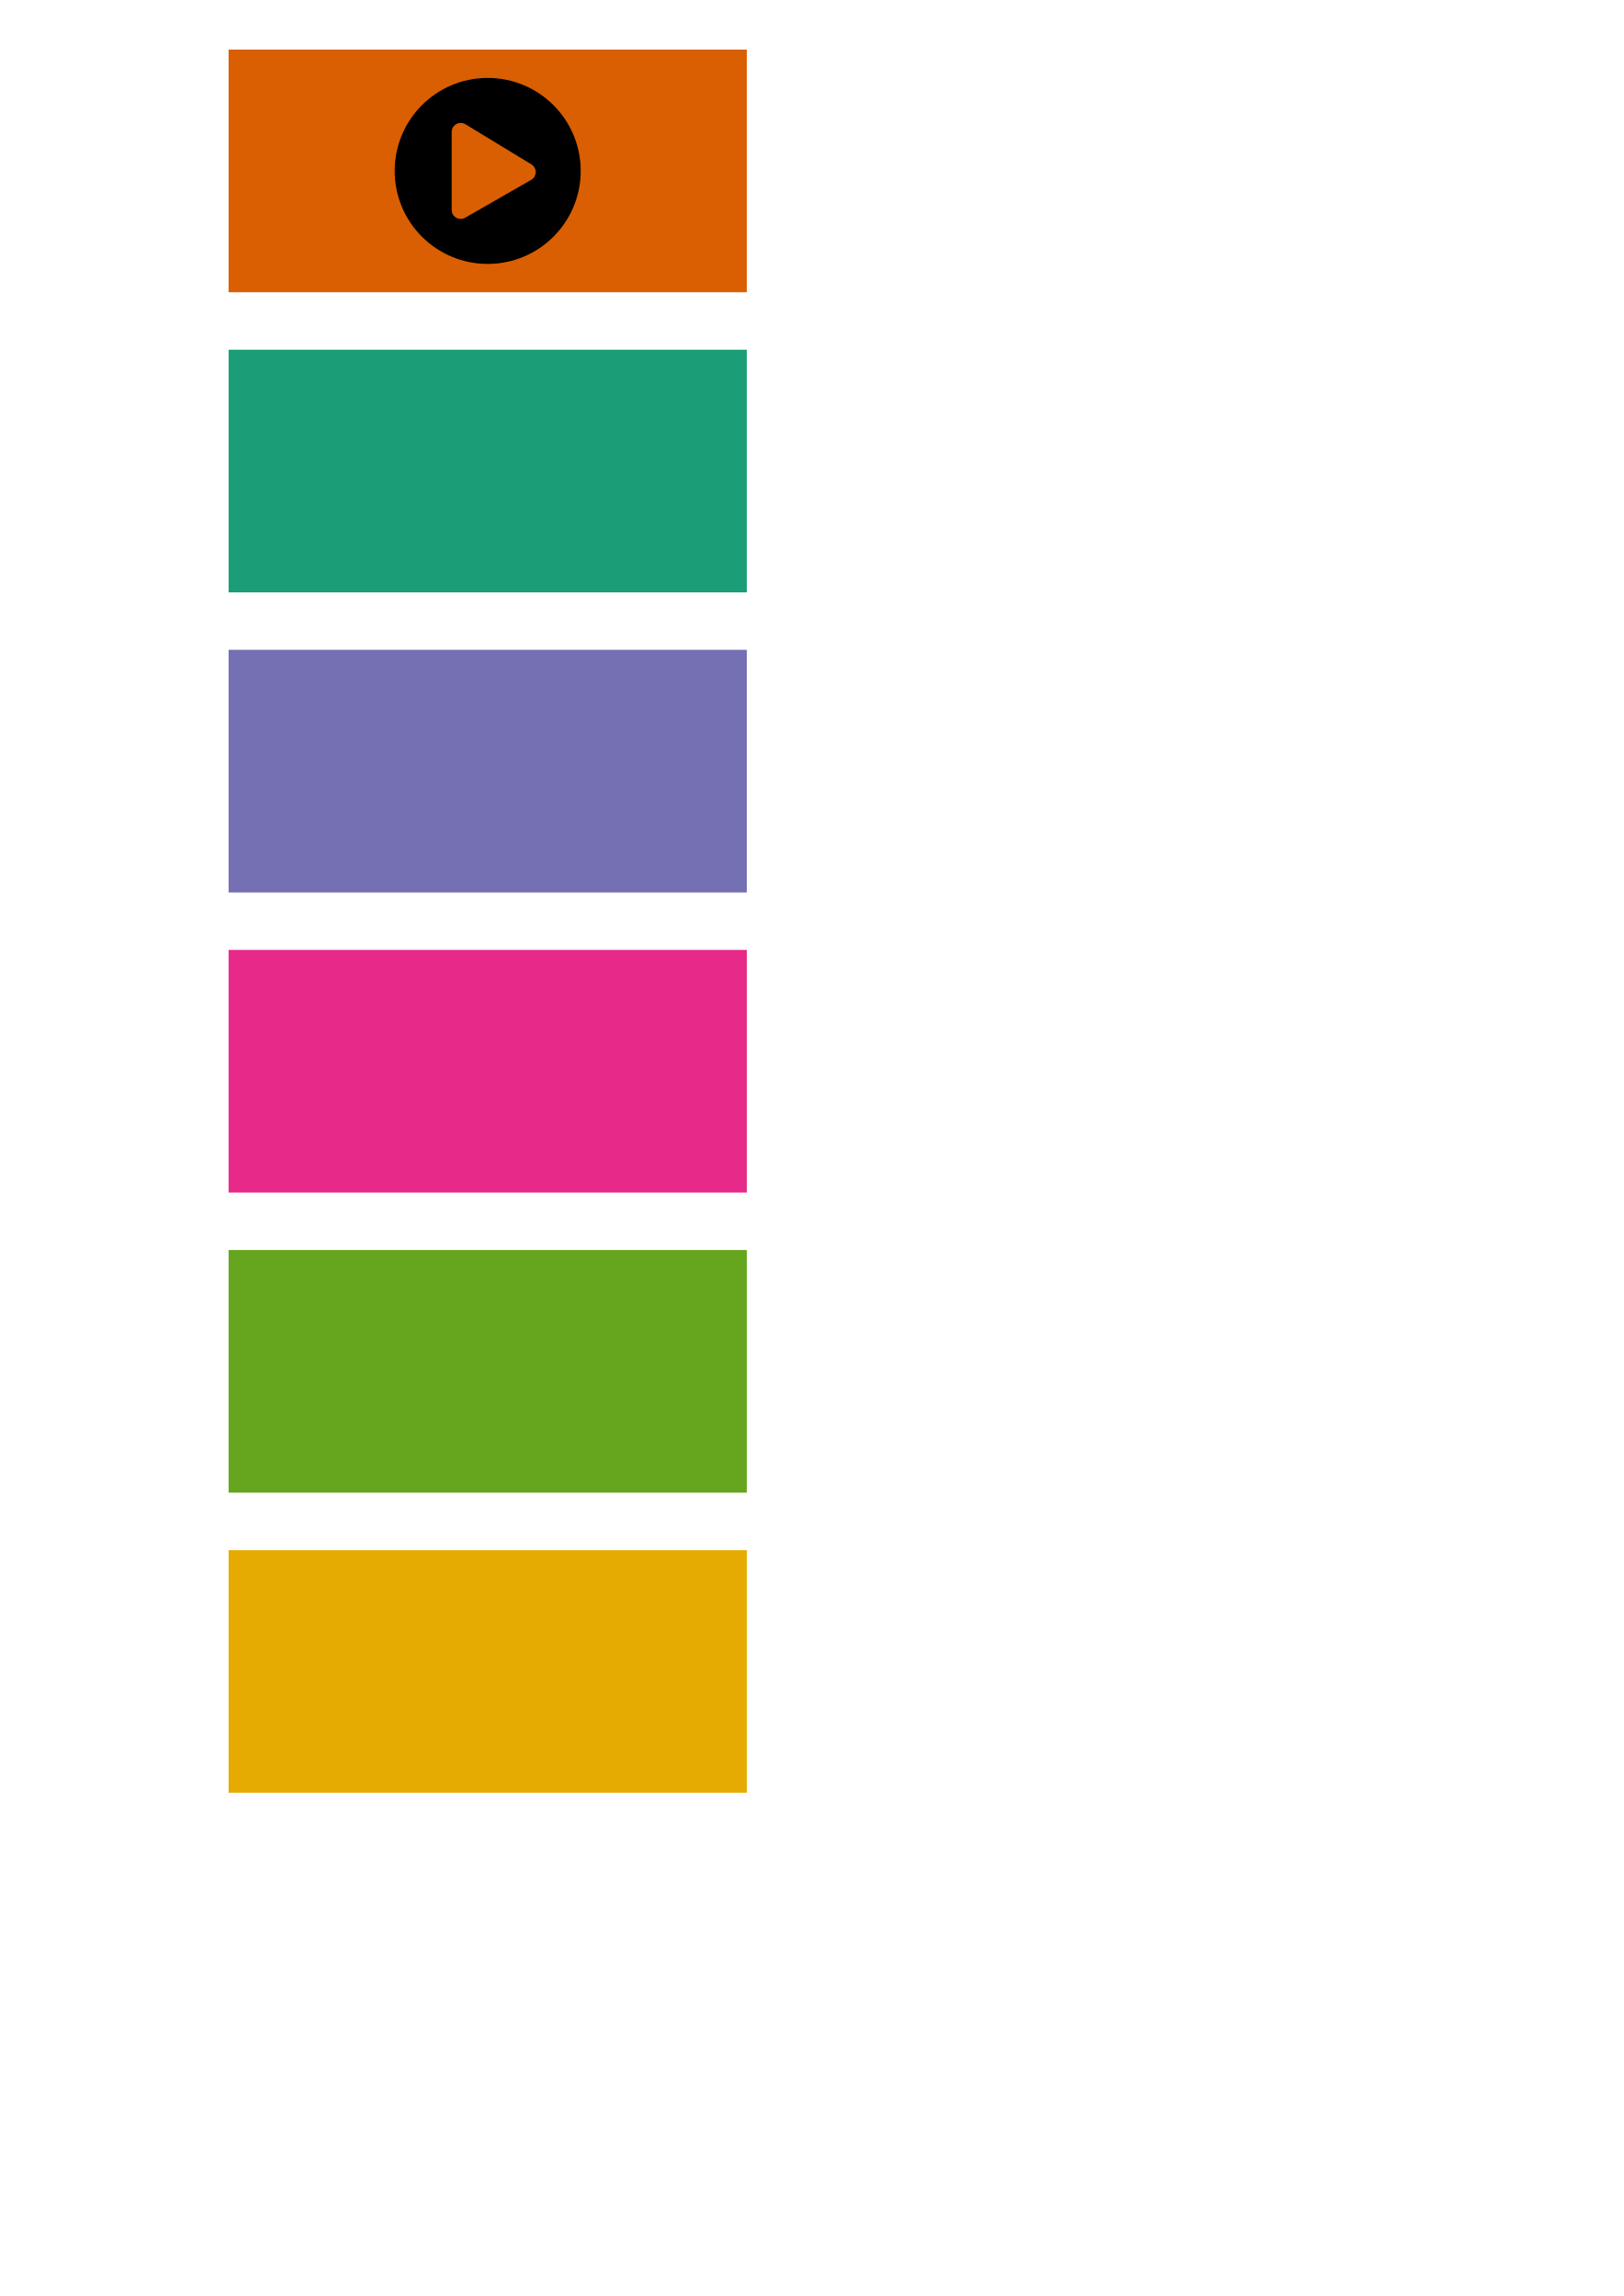
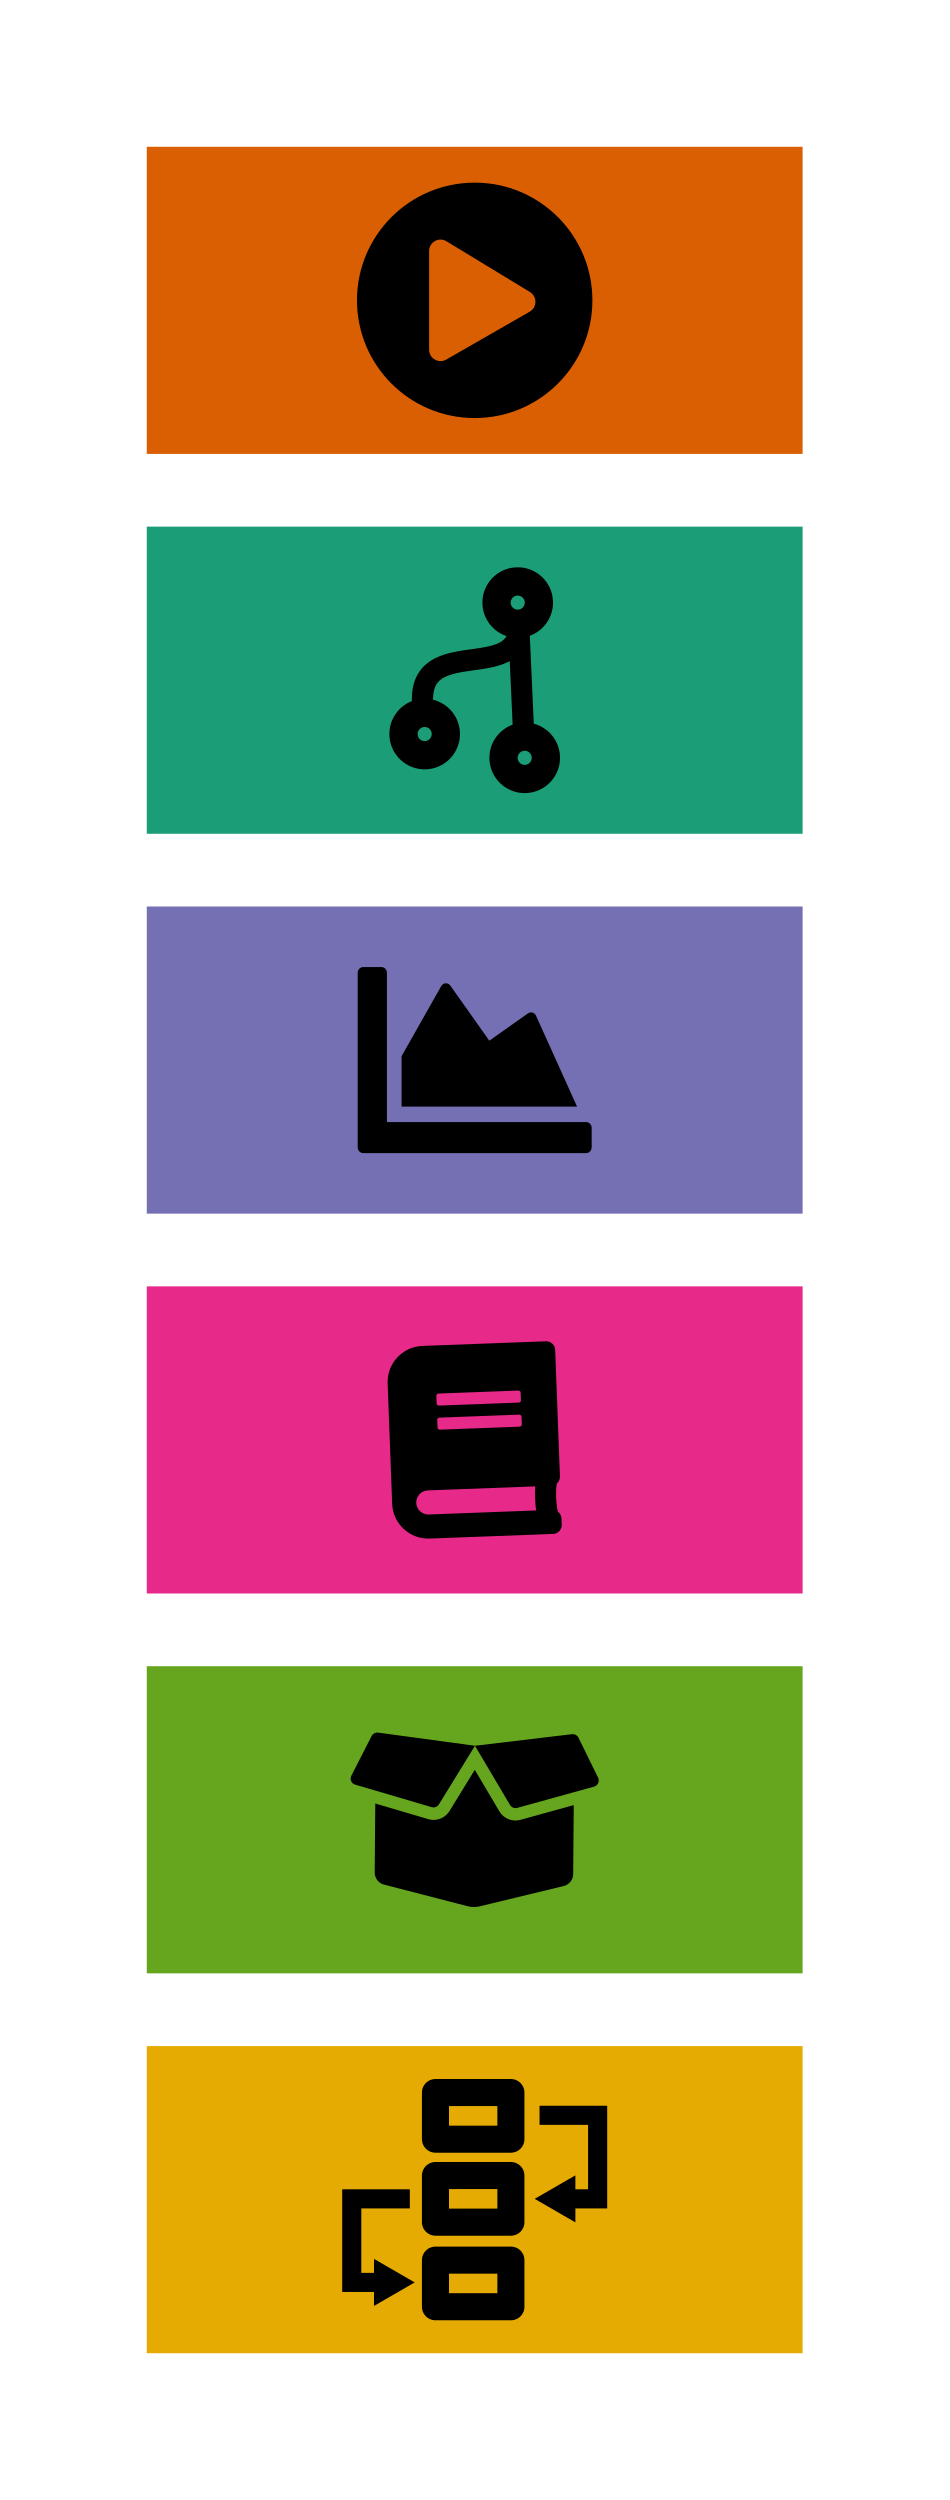
- <svg xmlns="http://www.w3.org/2000/svg" id="svg1052" version="1.1" viewBox="0 0 210 297" height="297mm" width="210mm">
+ <svg xmlns="http://www.w3.org/2000/svg" id="svg1052" version="1.1" viewBox="0 0 97.024 255.491" height="255.491mm" width="97.024mm">
  <defs id="defs1046">
-     <marker style="overflow:visible" id="TriangleOutS-9-5" refX="0" refY="0" orient="auto">
-       <path transform="scale(0.2)" style="fill:#000000;fill-opacity:1;fill-rule:evenodd;stroke:#000000;stroke-width:1pt;stroke-opacity:1" d="M 5.77,0 -2.88,5 V -5 Z" id="path4881-1-2" />
-     </marker>
    <marker orient="auto" refY="0" refX="0" id="marker7132-7" style="overflow:visible">
      <path id="path7130-9" d="M 5.77,0 -2.88,5 V -5 Z" style="fill:#000000;fill-opacity:1;fill-rule:evenodd;stroke:#000000;stroke-width:1pt;stroke-opacity:1" transform="scale(0.2)" />
    </marker>
+     <marker orient="auto" refY="0" refX="0" id="TriangleOutS-9-5-7" style="overflow:visible">
+       <path id="path4881-1-2-0" d="M 5.77,0 -2.88,5 V -5 Z" style="fill:#000000;fill-opacity:1;fill-rule:evenodd;stroke:#000000;stroke-width:1pt;stroke-opacity:1" transform="scale(0.2)" />
+     </marker>
+     <marker style="overflow:visible" id="marker7132-7-9" refX="0" refY="0" orient="auto">
+       <path transform="scale(0.2)" style="fill:#000000;fill-opacity:1;fill-rule:evenodd;stroke:#000000;stroke-width:1pt;stroke-opacity:1" d="M 5.77,0 -2.88,5 V -5 Z" id="path7130-9-3" />
+     </marker>
  </defs>
-   <g id="layer1">
-     <path style="color:#000000;font-style:normal;font-variant:normal;font-weight:normal;font-stretch:normal;font-size:medium;line-height:normal;font-family:sans-serif;font-variant-ligatures:normal;font-variant-position:normal;font-variant-caps:normal;font-variant-numeric:normal;font-variant-alternates:normal;font-feature-settings:normal;text-indent:0;text-align:start;text-decoration:none;text-decoration-line:none;text-decoration-style:solid;text-decoration-color:#000000;letter-spacing:normal;word-spacing:normal;text-transform:none;writing-mode:lr-tb;direction:ltr;text-orientation:mixed;dominant-baseline:auto;baseline-shift:baseline;text-anchor:start;white-space:normal;shape-padding:0;clip-rule:nonzero;display:inline;overflow:visible;visibility:visible;isolation:auto;mix-blend-mode:normal;color-interpolation:sRGB;color-interpolation-filters:linearRGB;solid-color:#000000;solid-opacity:1;vector-effect:none;fill:#d95f02;fill-opacity:1;fill-rule:nonzero;stroke:none;stroke-width:34.903;stroke-linecap:butt;stroke-linejoin:miter;stroke-miterlimit:4;stroke-dasharray:none;stroke-dashoffset:0;stroke-opacity:1;color-rendering:auto;image-rendering:auto;shape-rendering:auto;text-rendering:auto;enable-background:accumulate" d="M 343.239,50.63 373.332,33.255 C 358.325,9.637 332.367,-6.409 302.744,-7.58 V 27.358 c 16.98,1.081 31.665,10.019 40.495,23.272 z" id="path88-9" />
-     <path style="color:#000000;font-style:normal;font-variant:normal;font-weight:normal;font-stretch:normal;font-size:medium;line-height:normal;font-family:sans-serif;font-variant-ligatures:normal;font-variant-position:normal;font-variant-caps:normal;font-variant-numeric:normal;font-variant-alternates:normal;font-feature-settings:normal;text-indent:0;text-align:start;text-decoration:none;text-decoration-line:none;text-decoration-style:solid;text-decoration-color:#000000;letter-spacing:normal;word-spacing:normal;text-transform:none;writing-mode:lr-tb;direction:ltr;text-orientation:mixed;dominant-baseline:auto;baseline-shift:baseline;text-anchor:start;white-space:normal;shape-padding:0;clip-rule:nonzero;display:inline;overflow:visible;visibility:visible;isolation:auto;mix-blend-mode:normal;color-interpolation:sRGB;color-interpolation-filters:linearRGB;solid-color:#000000;solid-opacity:1;vector-effect:none;fill:#e6ab02;fill-opacity:1;fill-rule:nonzero;stroke:none;stroke-width:34.903;stroke-linecap:butt;stroke-linejoin:miter;stroke-miterlimit:4;stroke-dasharray:none;stroke-dashoffset:0;stroke-opacity:1;color-rendering:auto;image-rendering:auto;shape-rendering:auto;text-rendering:auto;enable-background:accumulate" d="m 346.708,103.386 30.133,17.397 c 6.454,-12.196 10.132,-26.062 10.132,-40.75 0,-14.698 -3.683,-28.573 -10.146,-40.776 l -30.133,17.397 c 3.44,7.032 5.374,14.959 5.374,23.379 0,8.409 -1.929,16.328 -5.361,23.353 z" id="path84-6" />
-     <path style="color:#000000;font-style:normal;font-variant:normal;font-weight:normal;font-stretch:normal;font-size:medium;line-height:normal;font-family:sans-serif;font-variant-ligatures:normal;font-variant-position:normal;font-variant-caps:normal;font-variant-numeric:normal;font-variant-alternates:normal;font-feature-settings:normal;text-indent:0;text-align:start;text-decoration:none;text-decoration-line:none;text-decoration-style:solid;text-decoration-color:#000000;letter-spacing:normal;word-spacing:normal;text-transform:none;writing-mode:lr-tb;direction:ltr;text-orientation:mixed;dominant-baseline:auto;baseline-shift:baseline;text-anchor:start;white-space:normal;shape-padding:0;clip-rule:nonzero;display:inline;overflow:visible;visibility:visible;isolation:auto;mix-blend-mode:normal;color-interpolation:sRGB;color-interpolation-filters:linearRGB;solid-color:#000000;solid-opacity:1;vector-effect:none;fill:#66a61e;fill-opacity:1;fill-rule:nonzero;stroke:none;stroke-width:34.903;stroke-linecap:butt;stroke-linejoin:miter;stroke-miterlimit:4;stroke-dasharray:none;stroke-dashoffset:0;stroke-opacity:1;color-rendering:auto;image-rendering:auto;shape-rendering:auto;text-rendering:auto;enable-background:accumulate" d="m 302.772,132.706 v 34.939 c 29.621,-1.18 55.575,-17.234 70.575,-40.858 l -30.093,-17.375 c -8.823,13.259 -23.504,22.204 -40.482,23.294 z" id="path80-3" />
-     <path style="color:#000000;font-style:normal;font-variant:normal;font-weight:normal;font-stretch:normal;font-size:medium;line-height:normal;font-family:sans-serif;font-variant-ligatures:normal;font-variant-position:normal;font-variant-caps:normal;font-variant-numeric:normal;font-variant-alternates:normal;font-feature-settings:normal;text-indent:0;text-align:start;text-decoration:none;text-decoration-line:none;text-decoration-style:solid;text-decoration-color:#000000;letter-spacing:normal;word-spacing:normal;text-transform:none;writing-mode:lr-tb;direction:ltr;text-orientation:mixed;dominant-baseline:auto;baseline-shift:baseline;text-anchor:start;white-space:normal;shape-padding:0;clip-rule:nonzero;display:inline;overflow:visible;visibility:visible;isolation:auto;mix-blend-mode:normal;color-interpolation:sRGB;color-interpolation-filters:linearRGB;solid-color:#000000;solid-opacity:1;vector-effect:none;fill:#e7298a;fill-opacity:1;fill-rule:nonzero;stroke:none;stroke-width:34.903;stroke-linecap:butt;stroke-linejoin:miter;stroke-miterlimit:4;stroke-dasharray:none;stroke-dashoffset:0;stroke-opacity:1;color-rendering:auto;image-rendering:auto;shape-rendering:auto;text-rendering:auto;enable-background:accumulate" d="m 255.31,109.448 -30.094,17.374 c 15.013,23.62 40.979,39.663 70.609,40.824 v -34.936 c -16.987,-1.072 -31.68,-10.008 -40.515,-23.262 z" id="path76-6" />
-     <path style="color:#000000;font-style:normal;font-variant:normal;font-weight:normal;font-stretch:normal;font-size:medium;line-height:normal;font-family:sans-serif;font-variant-ligatures:normal;font-variant-position:normal;font-variant-caps:normal;font-variant-numeric:normal;font-variant-alternates:normal;font-feature-settings:normal;text-indent:0;text-align:start;text-decoration:none;text-decoration-line:none;text-decoration-style:solid;text-decoration-color:#000000;letter-spacing:normal;word-spacing:normal;text-transform:none;writing-mode:lr-tb;direction:ltr;text-orientation:mixed;dominant-baseline:auto;baseline-shift:baseline;text-anchor:start;white-space:normal;shape-padding:0;clip-rule:nonzero;display:inline;overflow:visible;visibility:visible;isolation:auto;mix-blend-mode:normal;color-interpolation:sRGB;color-interpolation-filters:linearRGB;solid-color:#000000;solid-opacity:1;vector-effect:none;fill:#7570b3;fill-opacity:1;fill-rule:nonzero;stroke:none;stroke-width:34.903;stroke-linecap:butt;stroke-linejoin:miter;stroke-miterlimit:4;stroke-dasharray:none;stroke-dashoffset:0;stroke-opacity:1;color-rendering:auto;image-rendering:auto;shape-rendering:auto;text-rendering:auto;enable-background:accumulate" d="m 251.84,56.667 -30.132,-17.397 c -6.459,12.199 -10.139,26.07 -10.139,40.763 0,14.703 3.685,28.582 10.151,40.787 l 30.132,-17.397 c -3.443,-7.035 -5.379,-14.966 -5.379,-23.39 0,-8.415 1.931,-16.338 5.367,-23.366 z" id="path72-8" />
-     <path style="color:#000000;font-style:normal;font-variant:normal;font-weight:normal;font-stretch:normal;font-size:medium;line-height:normal;font-family:sans-serif;font-variant-ligatures:normal;font-variant-position:normal;font-variant-caps:normal;font-variant-numeric:normal;font-variant-alternates:normal;font-feature-settings:normal;text-indent:0;text-align:start;text-decoration:none;text-decoration-line:none;text-decoration-style:solid;text-decoration-color:#000000;letter-spacing:normal;word-spacing:normal;text-transform:none;writing-mode:lr-tb;direction:ltr;text-orientation:mixed;dominant-baseline:auto;baseline-shift:baseline;text-anchor:start;white-space:normal;shape-padding:0;clip-rule:nonzero;display:inline;overflow:visible;visibility:visible;isolation:auto;mix-blend-mode:normal;color-interpolation:sRGB;color-interpolation-filters:linearRGB;solid-color:#000000;solid-opacity:1;vector-effect:none;fill:#1b9e77;fill-opacity:1;fill-rule:nonzero;stroke:none;stroke-width:34.903;stroke-linecap:butt;stroke-linejoin:miter;stroke-miterlimit:4;stroke-dasharray:none;stroke-dashoffset:0;stroke-opacity:1;color-rendering:auto;image-rendering:auto;shape-rendering:auto;text-rendering:auto;enable-background:accumulate" d="M 295.798,-7.58 C 266.169,-6.41 240.207,9.642 225.201,33.267 l 30.094,17.374 c 8.829,-13.26 23.518,-22.203 40.503,-23.284 z" id="path68-4" />
-     <path id="path6233-6" d="m 271.781,144.017 -0.486,-12.919 c -0.019,-0.511 -0.446,-0.907 -0.958,-0.888 l -12.612,0.474 c -2.038,0.077 -3.629,1.792 -3.553,3.83 l 0.462,12.304 c 0.077,2.038 1.792,3.629 3.83,3.553 l 12.612,-0.474 c 0.511,-0.019 0.907,-0.446 0.888,-0.958 l -0.023,-0.615 c -0.011,-0.288 -0.155,-0.545 -0.369,-0.706 -0.184,-0.586 -0.247,-2.274 -0.108,-2.872 0.201,-0.173 0.326,-0.44 0.315,-0.728 z m -12.631,-8.227 c -0.005,-0.127 0.095,-0.235 0.222,-0.239 l 8.152,-0.306 c 0.127,-0.005 0.235,0.095 0.239,0.222 l 0.029,0.769 c 0.005,0.127 -0.095,0.235 -0.222,0.239 l -8.152,0.306 c -0.127,0.005 -0.235,-0.095 -0.239,-0.222 z m 0.092,2.461 c -0.005,-0.127 0.095,-0.235 0.222,-0.239 l 8.152,-0.306 c 0.127,-0.005 0.235,0.095 0.239,0.222 l 0.029,0.769 c 0.005,0.127 -0.095,0.235 -0.222,0.239 l -8.152,0.306 c -0.127,0.005 -0.235,-0.095 -0.239,-0.222 z m 10.105,9.247 -10.974,0.412 c -0.681,0.026 -1.251,-0.504 -1.277,-1.184 -0.025,-0.677 0.507,-1.251 1.184,-1.277 l 10.974,-0.412 c -0.048,0.66 -0.005,1.806 0.092,2.461 z" style="fill:currentColor;stroke-width:0.038" />
-     <path id="path6244-6" d="m 337.775,142.435 c -0.67,-0.005 -1.297,-0.367 -1.633,-0.94 l -2.513,-4.244 -2.577,4.203 c -0.349,0.572 -0.982,0.923 -1.652,0.918 -0.178,-10e-4 -0.356,-0.027 -0.526,-0.08 l -5.415,-1.597 -0.057,7.052 c -0.005,0.582 0.387,1.093 0.949,1.236 l 8.548,2.212 c 0.403,0.102 0.827,0.106 1.228,0.01 l 8.59,-2.074 c 0.564,-0.138 0.964,-0.642 0.969,-1.22 l 0.057,-7.052 -5.44,1.505 c -0.171,0.05 -0.349,0.072 -0.528,0.071 z m 8.458,-4.377 -2.008,-4.089 c -0.121,-0.247 -0.385,-0.391 -0.659,-0.358 l -9.918,1.184 3.584,6.055 c 0.149,0.251 0.449,0.372 0.731,0.295 l 7.858,-2.175 c 0.393,-0.112 0.587,-0.546 0.411,-0.912 z m -23.147,-4.259 -2.073,4.056 c -0.185,0.363 0.005,0.8 0.393,0.914 l 7.822,2.301 c 0.281,0.081 0.583,-0.035 0.735,-0.283 l 3.685,-5.993 -9.902,-1.344 c -0.273,-0.034 -0.536,0.103 -0.66,0.347 z" style="fill:currentColor;stroke-width:0.04" />
-     <path id="path6266-7" d="m 252.182,24.223 c 0.09,1.992 1.776,3.532 3.768,3.442 1.992,-0.09 3.532,-1.776 3.442,-3.768 -0.074,-1.64 -1.231,-2.974 -2.747,-3.344 -0.006,-0.727 0.131,-1.293 0.421,-1.685 0.655,-0.897 2.176,-1.11 3.787,-1.331 1.266,-0.174 2.576,-0.36 3.629,-0.927 l 0.293,6.489 c -1.444,0.526 -2.441,1.939 -2.368,3.552 0.09,1.992 1.776,3.532 3.768,3.442 1.992,-0.09 3.532,-1.776 3.442,-3.768 -0.073,-1.613 -1.193,-2.931 -2.679,-3.325 l -0.405,-8.981 c 1.444,-0.53 2.441,-1.943 2.368,-3.557 -0.09,-1.992 -1.776,-3.532 -3.768,-3.442 -1.992,0.09 -3.532,1.776 -3.442,3.768 0.069,1.532 1.084,2.8 2.459,3.258 -0.129,0.241 -0.332,0.457 -0.644,0.634 -0.713,0.402 -1.799,0.551 -2.953,0.711 -1.894,0.262 -4.039,0.561 -5.238,2.196 -0.596,0.813 -0.87,1.836 -0.835,3.104 -1.402,0.551 -2.369,1.945 -2.297,3.531 z m 13.862,2.987 c -0.397,0.018 -0.736,-0.292 -0.754,-0.688 -0.018,-0.397 0.292,-0.736 0.688,-0.754 0.397,-0.018 0.736,0.292 0.754,0.688 0.018,0.397 -0.292,0.736 -0.688,0.754 z m -0.78,-17.304 c 0.397,-0.018 0.736,0.292 0.754,0.688 0.018,0.397 -0.292,0.736 -0.688,0.754 -0.397,0.018 -0.736,-0.292 -0.754,-0.688 -0.018,-0.397 0.292,-0.736 0.688,-0.754 z m -9.444,14.875 c -0.397,0.018 -0.736,-0.292 -0.754,-0.688 -0.018,-0.397 0.292,-0.736 0.689,-0.754 0.397,-0.018 0.736,0.292 0.754,0.688 0.018,0.397 -0.292,0.736 -0.689,0.754 z" style="fill:currentColor;stroke-width:0.045" />
-     <g id="layer1-8-2" transform="matrix(0.1536864,0,0,0.1536864,354.3031,66.53048)">
-       <rect y="30.518" x="71.544" height="31.003" width="50.164" id="rect136-7" style="fill:none;fill-opacity:1;stroke:#000000;stroke-width:18;stroke-linecap:round;stroke-linejoin:round;stroke-miterlimit:4;stroke-dasharray:none;stroke-opacity:1" />
-       <rect y="85.707" x="71.544" height="31.003" width="50.164" id="rect136-6-4" style="fill:none;fill-opacity:1;stroke:#000000;stroke-width:18;stroke-linecap:round;stroke-linejoin:round;stroke-miterlimit:4;stroke-dasharray:none;stroke-opacity:1" />
-       <rect y="141.954" x="71.544" height="31.003" width="50.164" id="rect136-6-7-1" style="fill:none;fill-opacity:1;stroke:#000000;stroke-width:18;stroke-linecap:round;stroke-linejoin:round;stroke-miterlimit:4;stroke-dasharray:none;stroke-opacity:1" />
-       <path id="path4731-0" d="m 140.758,45.646 h 38.629 v 55.563 h -23.812" style="fill:none;stroke:#000000;stroke-width:12.706;stroke-linecap:butt;stroke-linejoin:miter;stroke-miterlimit:4;stroke-dasharray:none;stroke-opacity:1;marker-end:url(#TriangleOutS-9-5)" />
-       <path style="fill:none;stroke:#000000;stroke-width:12.706;stroke-linecap:butt;stroke-linejoin:miter;stroke-miterlimit:4;stroke-dasharray:none;stroke-opacity:1;marker-end:url(#marker7132-7)" d="M 54.504,101.208 H 15.875 v 55.562 h 23.812" id="path7128-0" />
-     </g>
-     <path id="path6318-6" d="m 336.154,7.586 c -6.645,0 -12.029,5.384 -12.029,12.029 0,6.645 5.384,12.029 12.029,12.029 6.645,0 12.029,-5.384 12.029,-12.029 0,-6.645 -5.384,-12.029 -12.029,-12.029 z m 5.612,13.193 -8.537,4.899 c -0.766,0.427 -1.732,-0.121 -1.732,-1.019 V 14.57 c 0,-0.892 0.96,-1.445 1.732,-1.019 l 8.537,5.19 c 0.795,0.446 0.795,1.596 0,2.037 z" style="fill:currentColor;stroke-width:0.049" />
-     <path id="path6493-4" d="m 241.125,87.425 c 0.308,0 0.56,0.267 0.56,0.594 v 1.981 c 0,0.327 -0.252,0.594 -0.56,0.594 h -22.792 c -0.308,0 -0.56,-0.267 -0.56,-0.594 V 72.174 c 0,-0.327 0.252,-0.594 0.56,-0.594 h 1.868 c 0.308,0 0.56,0.267 0.56,0.594 v 15.251 z m -5.945,-11.116 -3.956,2.798 -3.984,-5.63 c -0.238,-0.337 -0.724,-0.312 -0.929,0.05 l -4.054,7.165 v 5.15 H 240.191 l -4.199,-9.299 c -0.149,-0.322 -0.532,-0.431 -0.813,-0.233 z" style="fill:currentColor;stroke-width:0.048" />
+   <g transform="translate(-14.56372,8.584715)" id="layer1">
    <g transform="translate(21.05723)" id="g1896">
      <rect style="fill:#d95f02;stroke-width:34.958;stroke-linejoin:round;paint-order:markers stroke fill;stop-color:#000000" id="rect1727" width="67.024" height="31.389" x="8.506" y="6.415" />
      <path id="path6318-6-3" d="m 42.018,10.081 c -6.645,0 -12.029,5.384 -12.029,12.029 0,6.645 5.384,12.029 12.029,12.029 6.645,0 12.029,-5.384 12.029,-12.029 0,-6.645 -5.384,-12.029 -12.029,-12.029 z m 5.612,13.193 -8.537,4.899 c -0.766,0.427 -1.732,-0.121 -1.732,-1.019 V 17.065 c 0,-0.892 0.96,-1.445 1.732,-1.019 l 8.537,5.19 c 0.795,0.446 0.795,1.596 0,2.037 z" style="display:inline;fill:currentColor;stroke-width:0.049" />
    </g>
-     <rect style="fill:#1b9e77;stroke-width:34.958;stroke-linejoin:round;paint-order:markers stroke fill;stop-color:#000000;fill-opacity:1" id="rect1727-6" width="67.024" height="31.389" x="29.564" y="45.236" />
-     <rect y="84.056" x="29.564" height="31.389" width="67.024" id="rect1727-6-7" style="fill:#7570b3;stroke-width:34.958;stroke-linejoin:round;paint-order:markers stroke fill;stop-color:#000000;fill-opacity:1" />
-     <rect y="122.877" x="29.564" height="31.389" width="67.024" id="rect1727-6-5" style="fill:#e7298a;stroke-width:34.958;stroke-linejoin:round;paint-order:markers stroke fill;stop-color:#000000;fill-opacity:1" />
-     <rect y="200.517" x="29.564" height="31.389" width="67.024" id="rect1727-6-3" style="fill:#e6ab02;stroke-width:34.958;stroke-linejoin:round;paint-order:markers stroke fill;stop-color:#000000;fill-opacity:1" />
-     <rect y="161.697" x="29.564" height="31.389" width="67.024" id="rect1727-6-56" style="fill:#66a61e;stroke-width:34.958;stroke-linejoin:round;paint-order:markers stroke fill;stop-color:#000000;fill-opacity:1" />
+     <rect style="fill:#1b9e77;fill-opacity:1;stroke-width:34.958;stroke-linejoin:round;paint-order:markers stroke fill;stop-color:#000000" id="rect1727-6" width="67.024" height="31.389" x="29.564" y="45.236" />
+     <rect y="84.056" x="29.564" height="31.389" width="67.024" id="rect1727-6-7" style="fill:#7570b3;fill-opacity:1;stroke-width:34.958;stroke-linejoin:round;paint-order:markers stroke fill;stop-color:#000000" />
+     <rect y="122.877" x="29.564" height="31.389" width="67.024" id="rect1727-6-5" style="fill:#e7298a;fill-opacity:1;stroke-width:34.958;stroke-linejoin:round;paint-order:markers stroke fill;stop-color:#000000" />
+     <rect y="200.517" x="29.564" height="31.389" width="67.024" id="rect1727-6-3" style="fill:#e6ab02;fill-opacity:1;stroke-width:34.958;stroke-linejoin:round;paint-order:markers stroke fill;stop-color:#000000" />
+     <rect y="161.697" x="29.564" height="31.389" width="67.024" id="rect1727-6-56" style="fill:#66a61e;fill-opacity:1;stroke-width:34.958;stroke-linejoin:round;paint-order:markers stroke fill;stop-color:#000000" />
+     <path style="fill:currentColor;stroke-width:0.045" d="m 54.358,66.595 c 0.09,1.992 1.776,3.532 3.768,3.442 1.992,-0.09 3.532,-1.776 3.442,-3.768 -0.074,-1.64 -1.231,-2.974 -2.747,-3.344 -0.006,-0.727 0.131,-1.293 0.421,-1.685 0.655,-0.897 2.176,-1.11 3.787,-1.331 1.266,-0.174 2.576,-0.36 3.629,-0.927 l 0.293,6.489 c -1.444,0.526 -2.441,1.939 -2.368,3.552 0.09,1.992 1.776,3.532 3.768,3.442 1.992,-0.09 3.532,-1.776 3.442,-3.768 -0.073,-1.613 -1.193,-2.931 -2.679,-3.325 l -0.405,-8.981 c 1.444,-0.53 2.441,-1.943 2.368,-3.557 -0.09,-1.992 -1.776,-3.532 -3.768,-3.442 -1.992,0.09 -3.532,1.776 -3.442,3.768 0.069,1.532 1.084,2.8 2.459,3.258 -0.129,0.241 -0.332,0.457 -0.644,0.634 -0.713,0.402 -1.799,0.551 -2.953,0.711 -1.894,0.262 -4.039,0.561 -5.238,2.196 -0.596,0.813 -0.87,1.836 -0.835,3.104 -1.402,0.551 -2.369,1.945 -2.297,3.531 z m 13.862,2.987 c -0.397,0.018 -0.736,-0.292 -0.754,-0.688 -0.018,-0.397 0.292,-0.736 0.688,-0.754 0.397,-0.018 0.736,0.292 0.754,0.688 0.018,0.397 -0.292,0.736 -0.688,0.754 z m -0.78,-17.304 c 0.397,-0.018 0.736,0.292 0.754,0.688 0.018,0.397 -0.292,0.736 -0.688,0.754 -0.397,0.018 -0.736,-0.292 -0.754,-0.688 -0.018,-0.397 0.292,-0.736 0.688,-0.754 z m -9.444,14.875 c -0.397,0.018 -0.736,-0.292 -0.754,-0.688 -0.018,-0.397 0.292,-0.736 0.689,-0.754 0.397,-0.018 0.736,0.292 0.754,0.688 0.018,0.397 -0.292,0.736 -0.688,0.754 z" id="path6266-7-2" />
+     <path style="fill:currentColor;stroke-width:0.048" d="m 74.471,106.089 c 0.308,0 0.56,0.267 0.56,0.594 v 1.981 c 0,0.327 -0.252,0.594 -0.56,0.594 h -22.792 c -0.308,0 -0.56,-0.267 -0.56,-0.594 V 90.838 c 0,-0.327 0.252,-0.594 0.56,-0.594 h 1.868 c 0.308,0 0.56,0.267 0.56,0.594 v 15.251 z m -5.945,-11.116 -3.956,2.798 -3.984,-5.63 c -0.238,-0.337 -0.724,-0.312 -0.929,0.05 l -4.054,7.165 v 5.15 h 17.934 l -4.199,-9.299 c -0.149,-0.322 -0.532,-0.431 -0.813,-0.233 z" id="path6493-4-9" />
+     <path style="fill:currentColor;stroke-width:0.038" d="m 71.788,142.297 -0.486,-12.919 c -0.019,-0.511 -0.446,-0.907 -0.958,-0.888 l -12.612,0.474 c -2.038,0.077 -3.629,1.792 -3.553,3.83 l 0.462,12.304 c 0.077,2.038 1.792,3.629 3.83,3.553 l 12.612,-0.474 c 0.511,-0.019 0.907,-0.446 0.888,-0.958 l -0.023,-0.615 c -0.011,-0.288 -0.155,-0.545 -0.369,-0.706 -0.184,-0.586 -0.247,-2.274 -0.108,-2.872 0.201,-0.173 0.326,-0.44 0.315,-0.728 z m -12.631,-8.227 c -0.005,-0.127 0.095,-0.235 0.222,-0.239 l 8.152,-0.306 c 0.127,-0.005 0.235,0.095 0.239,0.222 l 0.029,0.769 c 0.005,0.127 -0.095,0.235 -0.222,0.239 l -8.152,0.306 c -0.127,0.005 -0.235,-0.095 -0.239,-0.222 z m 0.092,2.461 c -0.005,-0.127 0.095,-0.235 0.222,-0.239 l 8.152,-0.306 c 0.127,-0.005 0.235,0.095 0.239,0.222 l 0.029,0.769 c 0.005,0.127 -0.095,0.235 -0.222,0.239 l -8.152,0.306 c -0.127,0.005 -0.235,-0.095 -0.239,-0.222 z m 10.105,9.247 -10.974,0.412 c -0.681,0.026 -1.251,-0.504 -1.277,-1.184 -0.025,-0.677 0.507,-1.251 1.184,-1.277 l 10.974,-0.412 c -0.048,0.66 -0.005,1.806 0.092,2.461 z" id="path6233-6-1" />
+     <path style="fill:currentColor;stroke-width:0.04" d="m 67.231,177.466 c -0.67,-0.005 -1.297,-0.367 -1.633,-0.94 l -2.513,-4.244 -2.577,4.203 c -0.349,0.572 -0.982,0.923 -1.652,0.918 -0.178,-0.001 -0.356,-0.027 -0.526,-0.08 l -5.415,-1.597 -0.057,7.052 c -0.005,0.582 0.387,1.093 0.949,1.236 l 8.548,2.212 c 0.403,0.102 0.827,0.106 1.228,0.01 l 8.59,-2.074 c 0.564,-0.138 0.964,-0.642 0.969,-1.22 l 0.057,-7.052 -5.44,1.505 c -0.171,0.05 -0.349,0.072 -0.528,0.071 z m 8.458,-4.377 -2.008,-4.089 c -0.121,-0.247 -0.385,-0.391 -0.659,-0.358 l -9.918,1.184 3.584,6.055 c 0.149,0.251 0.449,0.372 0.731,0.295 l 7.858,-2.175 c 0.393,-0.112 0.587,-0.546 0.411,-0.912 z m -23.147,-4.259 -2.073,4.056 c -0.185,0.363 0.005,0.8 0.393,0.914 l 7.822,2.301 c 0.281,0.081 0.583,-0.035 0.735,-0.283 l 3.685,-5.993 -9.902,-1.344 c -0.273,-0.034 -0.536,0.103 -0.66,0.347 z" id="path6244-6-2" />
+     <g transform="matrix(0.1536864,0,0,0.1536864,48.07101,200.5762)" id="layer1-8-2-6">
+       <rect style="fill:none;fill-opacity:1;stroke:#000000;stroke-width:18;stroke-linecap:round;stroke-linejoin:round;stroke-miterlimit:4;stroke-dasharray:none;stroke-opacity:1" id="rect136-7-0" width="50.164" height="31.003" x="71.544" y="30.518" />
+       <rect style="fill:none;fill-opacity:1;stroke:#000000;stroke-width:18;stroke-linecap:round;stroke-linejoin:round;stroke-miterlimit:4;stroke-dasharray:none;stroke-opacity:1" id="rect136-6-4-6" width="50.164" height="31.003" x="71.544" y="85.707" />
+       <rect style="fill:none;fill-opacity:1;stroke:#000000;stroke-width:18;stroke-linecap:round;stroke-linejoin:round;stroke-miterlimit:4;stroke-dasharray:none;stroke-opacity:1" id="rect136-6-7-1-2" width="50.164" height="31.003" x="71.544" y="141.954" />
+       <path style="fill:none;stroke:#000000;stroke-width:12.706;stroke-linecap:butt;stroke-linejoin:miter;stroke-miterlimit:4;stroke-dasharray:none;stroke-opacity:1;marker-end:url(#TriangleOutS-9-5-7)" d="m 140.758,45.646 h 38.629 v 55.563 h -23.812" id="path4731-0-6" />
+       <path id="path7128-0-1" d="M 54.504,101.208 H 15.875 v 55.562 h 23.812" style="fill:none;stroke:#000000;stroke-width:12.706;stroke-linecap:butt;stroke-linejoin:miter;stroke-miterlimit:4;stroke-dasharray:none;stroke-opacity:1;marker-end:url(#marker7132-7-9)" />
+     </g>
  </g>
</svg>
